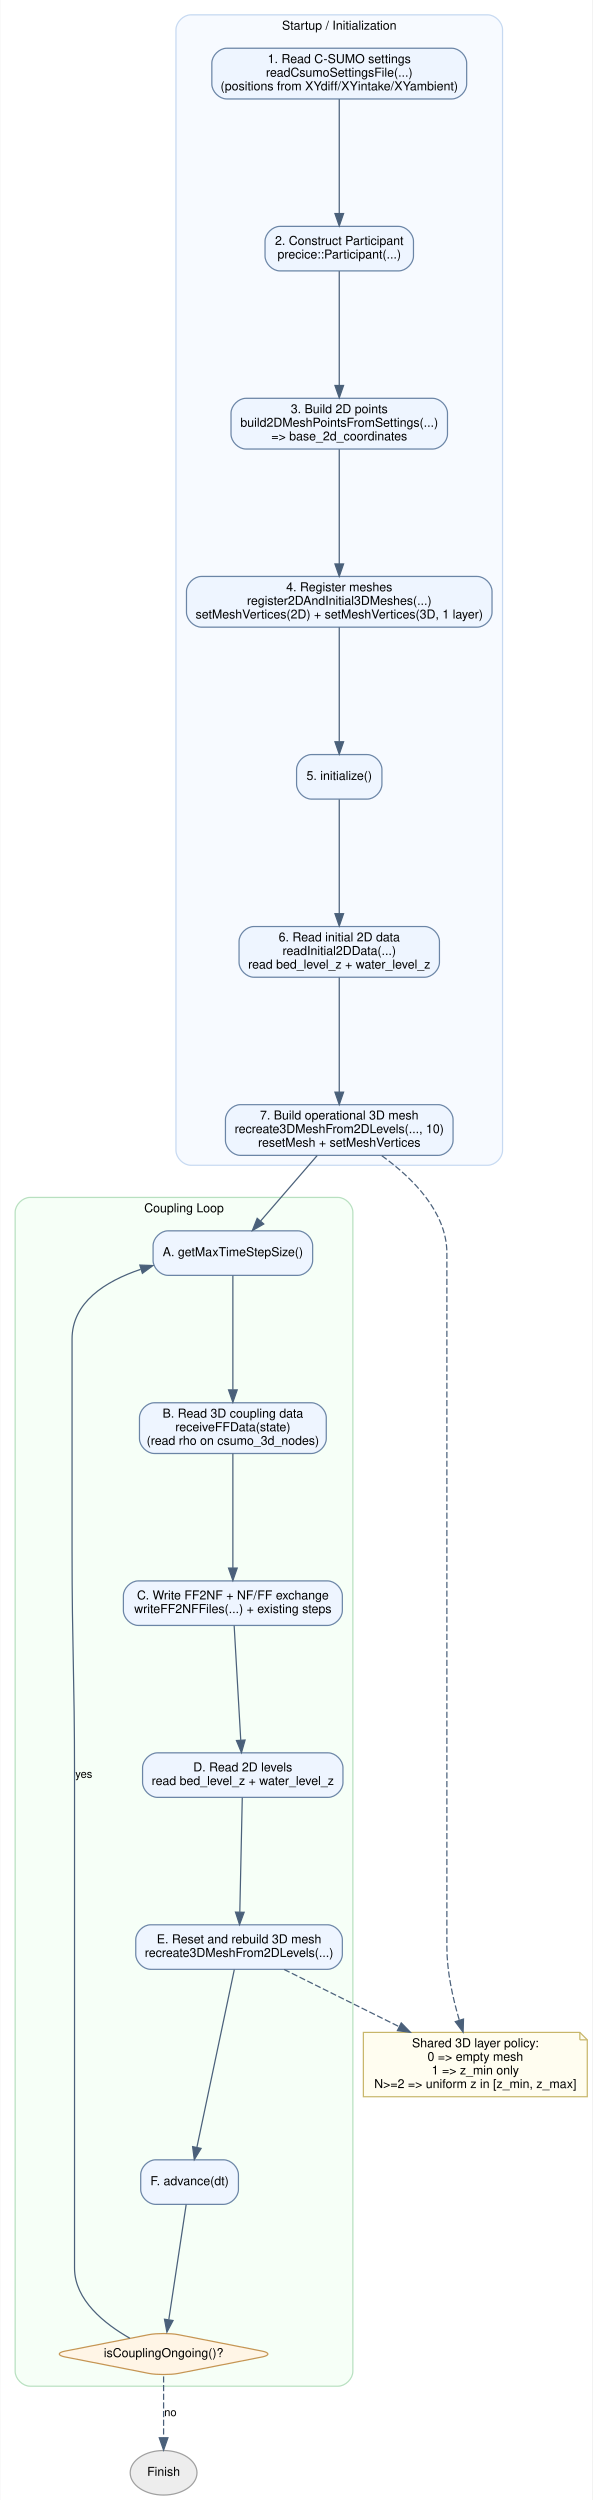
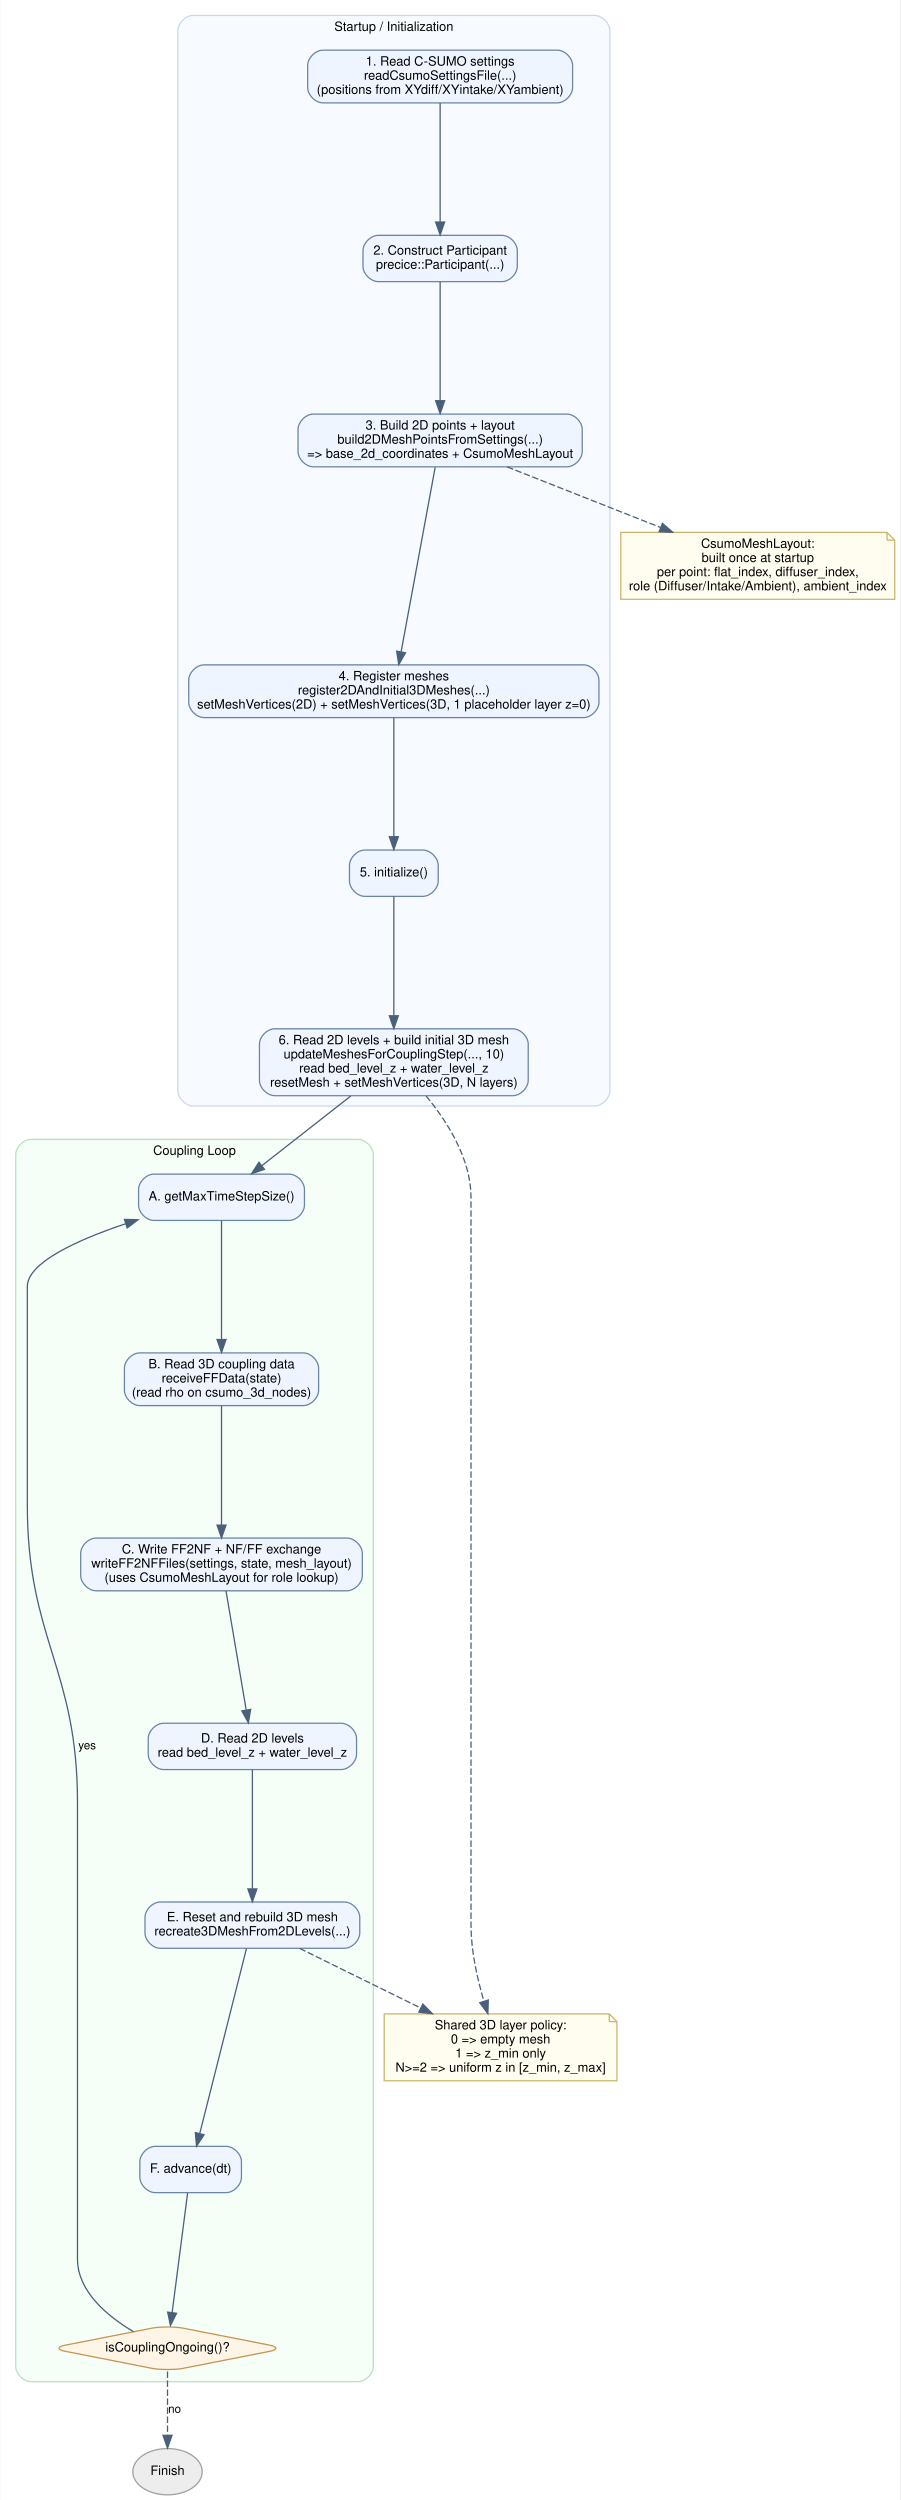
- <svg xmlns="http://www.w3.org/2000/svg" width="479pt" height="2021pt" viewBox="0.00 0.00 478.50 2021.00">
-   <g id="graph0" class="graph" transform="scale(1 1) rotate(0) translate(4 2017)">
-     <polygon fill="#ffffff" stroke="transparent" points="-4,4 -4,-2017 474.5,-2017 474.5,4 -4,4" />
+ <svg xmlns="http://www.w3.org/2000/svg" width="700pt" height="1944pt" viewBox="0.00 0.00 699.50 1944.00">
+   <g id="graph0" class="graph" transform="scale(1 1) rotate(0) translate(4 1940)">
+     <polygon fill="#ffffff" stroke="transparent" points="-4,4 -4,-1940 695.5,-1940 695.5,4 -4,4" />
    <g id="clust1" class="cluster">
-       <path fill="#f7faff" stroke="#c6d9f1" d="M150,-1075C150,-1075 390,-1075 390,-1075 396,-1075 402,-1081 402,-1087 402,-1087 402,-1993 402,-1993 402,-1999 396,-2005 390,-2005 390,-2005 150,-2005 150,-2005 144,-2005 138,-1999 138,-1993 138,-1993 138,-1087 138,-1087 138,-1081 144,-1075 150,-1075" />
-       <text text-anchor="middle" x="270" y="-1993" font-family="Helvetica,sans-Serif" font-size="10.00" fill="#000000">Startup / Initialization</text>
+       <path fill="#f7faff" stroke="#c6d9f1" d="M146,-1080C146,-1080 458,-1080 458,-1080 464,-1080 470,-1086 470,-1092 470,-1092 470,-1916 470,-1916 470,-1922 464,-1928 458,-1928 458,-1928 146,-1928 146,-1928 140,-1928 134,-1922 134,-1916 134,-1916 134,-1092 134,-1092 134,-1086 140,-1080 146,-1080" />
+       <text text-anchor="middle" x="302" y="-1916" font-family="Helvetica,sans-Serif" font-size="10.00" fill="#000000">Startup / Initialization</text>
    </g>
    <g id="clust2" class="cluster">
-       <path fill="#f6fff7" stroke="#b8e0c0" d="M20,-88C20,-88 269,-88 269,-88 275,-88 281,-94 281,-100 281,-100 281,-1037 281,-1037 281,-1043 275,-1049 269,-1049 269,-1049 20,-1049 20,-1049 14,-1049 8,-1043 8,-1037 8,-1037 8,-100 8,-100 8,-94 14,-88 20,-88" />
-       <text text-anchor="middle" x="144.5" y="-1037" font-family="Helvetica,sans-Serif" font-size="10.00" fill="#000000">Coupling Loop</text>
+       <path fill="#f6fff7" stroke="#b8e0c0" d="M20,-88C20,-88 274,-88 274,-88 280,-88 286,-94 286,-100 286,-100 286,-1042 286,-1042 286,-1048 280,-1054 274,-1054 274,-1054 20,-1054 20,-1054 14,-1054 8,-1048 8,-1042 8,-1042 8,-100 8,-100 8,-94 14,-88 20,-88" />
+       <text text-anchor="middle" x="147" y="-1042" font-family="Helvetica,sans-Serif" font-size="10.00" fill="#000000">Coupling Loop</text>
    </g>
    <g id="node1" class="node">
-       <path fill="#eef5ff" stroke="#6b85a6" d="M361,-1978C361,-1978 179,-1978 179,-1978 173,-1978 167,-1972 167,-1966 167,-1966 167,-1949 167,-1949 167,-1943 173,-1937 179,-1937 179,-1937 361,-1937 361,-1937 367,-1937 373,-1943 373,-1949 373,-1949 373,-1966 373,-1966 373,-1972 367,-1978 361,-1978" />
-       <text text-anchor="middle" x="270" y="-1966" font-family="Helvetica,sans-Serif" font-size="10.00" fill="#000000">1. Read C-SUMO settings</text>
-       <text text-anchor="middle" x="270" y="-1955" font-family="Helvetica,sans-Serif" font-size="10.00" fill="#000000">readCsumoSettingsFile(...)</text>
-       <text text-anchor="middle" x="270" y="-1944" font-family="Helvetica,sans-Serif" font-size="10.00" fill="#000000">(positions from XYdiff/XYintake/XYambient)</text>
+       <path fill="#eef5ff" stroke="#6b85a6" d="M429,-1901C429,-1901 247,-1901 247,-1901 241,-1901 235,-1895 235,-1889 235,-1889 235,-1872 235,-1872 235,-1866 241,-1860 247,-1860 247,-1860 429,-1860 429,-1860 435,-1860 441,-1866 441,-1872 441,-1872 441,-1889 441,-1889 441,-1895 435,-1901 429,-1901" />
+       <text text-anchor="middle" x="338" y="-1889" font-family="Helvetica,sans-Serif" font-size="10.00" fill="#000000">1. Read C-SUMO settings</text>
+       <text text-anchor="middle" x="338" y="-1878" font-family="Helvetica,sans-Serif" font-size="10.00" fill="#000000">readCsumoSettingsFile(...)</text>
+       <text text-anchor="middle" x="338" y="-1867" font-family="Helvetica,sans-Serif" font-size="10.00" fill="#000000">(positions from XYdiff/XYintake/XYambient)</text>
    </g>
    <g id="node2" class="node">
-       <path fill="#eef5ff" stroke="#6b85a6" d="M318,-1834C318,-1834 222,-1834 222,-1834 216,-1834 210,-1828 210,-1822 210,-1822 210,-1810 210,-1810 210,-1804 216,-1798 222,-1798 222,-1798 318,-1798 318,-1798 324,-1798 330,-1804 330,-1810 330,-1810 330,-1822 330,-1822 330,-1828 324,-1834 318,-1834" />
-       <text text-anchor="middle" x="270" y="-1819" font-family="Helvetica,sans-Serif" font-size="10.00" fill="#000000">2. Construct Participant</text>
-       <text text-anchor="middle" x="270" y="-1808" font-family="Helvetica,sans-Serif" font-size="10.00" fill="#000000">precice::Participant(...) </text>
+       <path fill="#eef5ff" stroke="#6b85a6" d="M386,-1757C386,-1757 290,-1757 290,-1757 284,-1757 278,-1751 278,-1745 278,-1745 278,-1733 278,-1733 278,-1727 284,-1721 290,-1721 290,-1721 386,-1721 386,-1721 392,-1721 398,-1727 398,-1733 398,-1733 398,-1745 398,-1745 398,-1751 392,-1757 386,-1757" />
+       <text text-anchor="middle" x="338" y="-1742" font-family="Helvetica,sans-Serif" font-size="10.00" fill="#000000">2. Construct Participant</text>
+       <text text-anchor="middle" x="338" y="-1731" font-family="Helvetica,sans-Serif" font-size="10.00" fill="#000000">precice::Participant(...) </text>
    </g>
    <g id="edge1" class="edge">
-       <path fill="none" stroke="#4a607a" d="M270,-1936.925C270,-1912.564 270,-1871.854 270,-1844.477" />
-       <polygon fill="#4a607a" stroke="#4a607a" points="273.5,-1844.349 270,-1834.349 266.5,-1844.349 273.5,-1844.349" />
+       <path fill="none" stroke="#4a607a" d="M338,-1859.925C338,-1835.564 338,-1794.854 338,-1767.477" />
+       <polygon fill="#4a607a" stroke="#4a607a" points="341.5,-1767.349 338,-1757.349 334.5,-1767.349 341.5,-1767.349" />
    </g>
    <g id="node3" class="node">
-       <path fill="#eef5ff" stroke="#6b85a6" d="M345.5,-1695C345.5,-1695 194.5,-1695 194.5,-1695 188.5,-1695 182.5,-1689 182.5,-1683 182.5,-1683 182.5,-1666 182.5,-1666 182.5,-1660 188.5,-1654 194.5,-1654 194.5,-1654 345.5,-1654 345.5,-1654 351.5,-1654 357.5,-1660 357.5,-1666 357.5,-1666 357.5,-1683 357.5,-1683 357.5,-1689 351.5,-1695 345.5,-1695" />
-       <text text-anchor="middle" x="270" y="-1683" font-family="Helvetica,sans-Serif" font-size="10.00" fill="#000000">3. Build 2D points</text>
-       <text text-anchor="middle" x="270" y="-1672" font-family="Helvetica,sans-Serif" font-size="10.00" fill="#000000">build2DMeshPointsFromSettings(...)</text>
-       <text text-anchor="middle" x="270" y="-1661" font-family="Helvetica,sans-Serif" font-size="10.00" fill="#000000">=&gt; base_2d_coordinates</text>
+       <path fill="#eef5ff" stroke="#6b85a6" d="M436.5,-1618C436.5,-1618 239.5,-1618 239.5,-1618 233.5,-1618 227.5,-1612 227.5,-1606 227.5,-1606 227.5,-1589 227.5,-1589 227.5,-1583 233.5,-1577 239.5,-1577 239.5,-1577 436.5,-1577 436.5,-1577 442.5,-1577 448.5,-1583 448.5,-1589 448.5,-1589 448.5,-1606 448.5,-1606 448.5,-1612 442.5,-1618 436.5,-1618" />
+       <text text-anchor="middle" x="338" y="-1606" font-family="Helvetica,sans-Serif" font-size="10.00" fill="#000000">3. Build 2D points + layout</text>
+       <text text-anchor="middle" x="338" y="-1595" font-family="Helvetica,sans-Serif" font-size="10.00" fill="#000000">build2DMeshPointsFromSettings(...)</text>
+       <text text-anchor="middle" x="338" y="-1584" font-family="Helvetica,sans-Serif" font-size="10.00" fill="#000000">=&gt; base_2d_coordinates + CsumoMeshLayout</text>
    </g>
    <g id="edge2" class="edge">
-       <path fill="none" stroke="#4a607a" d="M270,-1797.791C270,-1774.493 270,-1733.782 270,-1705.546" />
-       <polygon fill="#4a607a" stroke="#4a607a" points="273.5,-1705.398 270,-1695.398 266.5,-1705.398 273.5,-1705.398" />
+       <path fill="none" stroke="#4a607a" d="M338,-1720.791C338,-1697.493 338,-1656.782 338,-1628.546" />
+       <polygon fill="#4a607a" stroke="#4a607a" points="341.5,-1628.398 338,-1618.398 334.5,-1628.398 341.5,-1628.398" />
    </g>
    <g id="node4" class="node">
-       <path fill="#eef5ff" stroke="#6b85a6" d="M381.5,-1551C381.5,-1551 158.5,-1551 158.5,-1551 152.5,-1551 146.5,-1545 146.5,-1539 146.5,-1539 146.5,-1522 146.5,-1522 146.5,-1516 152.5,-1510 158.5,-1510 158.5,-1510 381.5,-1510 381.5,-1510 387.5,-1510 393.5,-1516 393.5,-1522 393.5,-1522 393.5,-1539 393.5,-1539 393.5,-1545 387.5,-1551 381.5,-1551" />
-       <text text-anchor="middle" x="270" y="-1539" font-family="Helvetica,sans-Serif" font-size="10.00" fill="#000000">4. Register meshes</text>
-       <text text-anchor="middle" x="270" y="-1528" font-family="Helvetica,sans-Serif" font-size="10.00" fill="#000000">register2DAndInitial3DMeshes(...)</text>
-       <text text-anchor="middle" x="270" y="-1517" font-family="Helvetica,sans-Serif" font-size="10.00" fill="#000000">setMeshVertices(2D) + setMeshVertices(3D, 1 layer)</text>
+       <path fill="#eef5ff" stroke="#6b85a6" d="M449.5,-1423C449.5,-1423 154.5,-1423 154.5,-1423 148.5,-1423 142.5,-1417 142.5,-1411 142.5,-1411 142.5,-1394 142.5,-1394 142.5,-1388 148.5,-1382 154.5,-1382 154.5,-1382 449.5,-1382 449.5,-1382 455.5,-1382 461.5,-1388 461.5,-1394 461.5,-1394 461.5,-1411 461.5,-1411 461.5,-1417 455.5,-1423 449.5,-1423" />
+       <text text-anchor="middle" x="302" y="-1411" font-family="Helvetica,sans-Serif" font-size="10.00" fill="#000000">4. Register meshes</text>
+       <text text-anchor="middle" x="302" y="-1400" font-family="Helvetica,sans-Serif" font-size="10.00" fill="#000000">register2DAndInitial3DMeshes(...)</text>
+       <text text-anchor="middle" x="302" y="-1389" font-family="Helvetica,sans-Serif" font-size="10.00" fill="#000000">setMeshVertices(2D) + setMeshVertices(3D, 1 placeholder layer z=0)</text>
    </g>
    <g id="edge3" class="edge">
-       <path fill="none" stroke="#4a607a" d="M270,-1653.868C270,-1629.595 270,-1589.069 270,-1561.126" />
-       <polygon fill="#4a607a" stroke="#4a607a" points="273.5,-1561.093 270,-1551.093 266.5,-1561.093 273.5,-1561.093" />
+       <path fill="none" stroke="#4a607a" d="M334.147,-1576.632C327.787,-1542.178 315.059,-1473.238 307.67,-1433.211" />
+       <polygon fill="#4a607a" stroke="#4a607a" points="311.082,-1432.417 305.825,-1423.218 304.199,-1433.688 311.082,-1432.417" />
+     </g>
+     <g id="node16" class="node">
+       <polygon fill="#fffdf0" stroke="#c8b66a" points="685.5,-1526 478.5,-1526 478.5,-1474 691.5,-1474 691.5,-1520 685.5,-1526" />
+       <polyline fill="none" stroke="#c8b66a" points="685.5,-1526 685.5,-1520 " />
+       <polyline fill="none" stroke="#c8b66a" points="691.5,-1520 685.5,-1520 " />
+       <text text-anchor="middle" x="585" y="-1514" font-family="Helvetica,sans-Serif" font-size="10.00" fill="#000000">CsumoMeshLayout:</text>
+       <text text-anchor="middle" x="585" y="-1503" font-family="Helvetica,sans-Serif" font-size="10.00" fill="#000000">built once at startup</text>
+       <text text-anchor="middle" x="585" y="-1492" font-family="Helvetica,sans-Serif" font-size="10.00" fill="#000000">per point: flat_index, diffuser_index,</text>
+       <text text-anchor="middle" x="585" y="-1481" font-family="Helvetica,sans-Serif" font-size="10.00" fill="#000000">role (Diffuser/Intake/Ambient), ambient_index</text>
+     </g>
+     <g id="edge17" class="edge">
+       <path fill="none" stroke="#4a607a" stroke-dasharray="5,2" d="M390.08,-1576.942C424.658,-1563.293 470.615,-1545.152 509.22,-1529.913" />
+       <polygon fill="#4a607a" stroke="#4a607a" points="510.849,-1533.033 518.865,-1526.106 508.278,-1526.522 510.849,-1533.033" />
    </g>
    <g id="node5" class="node">
-       <path fill="#eef5ff" stroke="#6b85a6" d="M292.5,-1407C292.5,-1407 247.5,-1407 247.5,-1407 241.5,-1407 235.5,-1401 235.5,-1395 235.5,-1395 235.5,-1383 235.5,-1383 235.5,-1377 241.5,-1371 247.5,-1371 247.5,-1371 292.5,-1371 292.5,-1371 298.5,-1371 304.5,-1377 304.5,-1383 304.5,-1383 304.5,-1395 304.5,-1395 304.5,-1401 298.5,-1407 292.5,-1407" />
-       <text text-anchor="middle" x="270" y="-1386.5" font-family="Helvetica,sans-Serif" font-size="10.00" fill="#000000">5. initialize()</text>
+       <path fill="#eef5ff" stroke="#6b85a6" d="M324.5,-1279C324.5,-1279 279.5,-1279 279.5,-1279 273.5,-1279 267.5,-1273 267.5,-1267 267.5,-1267 267.5,-1255 267.5,-1255 267.5,-1249 273.5,-1243 279.5,-1243 279.5,-1243 324.5,-1243 324.5,-1243 330.5,-1243 336.5,-1249 336.5,-1255 336.5,-1255 336.5,-1267 336.5,-1267 336.5,-1273 330.5,-1279 324.5,-1279" />
+       <text text-anchor="middle" x="302" y="-1258.5" font-family="Helvetica,sans-Serif" font-size="10.00" fill="#000000">5. initialize()</text>
    </g>
    <g id="edge4" class="edge">
-       <path fill="none" stroke="#4a607a" d="M270,-1509.925C270,-1485.564 270,-1444.854 270,-1417.477" />
-       <polygon fill="#4a607a" stroke="#4a607a" points="273.5,-1417.349 270,-1407.349 266.5,-1417.349 273.5,-1417.349" />
+       <path fill="none" stroke="#4a607a" d="M302,-1381.925C302,-1357.564 302,-1316.854 302,-1289.477" />
+       <polygon fill="#4a607a" stroke="#4a607a" points="305.5,-1289.349 302,-1279.349 298.5,-1289.349 305.5,-1289.349" />
    </g>
    <g id="node6" class="node">
-       <path fill="#eef5ff" stroke="#6b85a6" d="M339,-1268C339,-1268 201,-1268 201,-1268 195,-1268 189,-1262 189,-1256 189,-1256 189,-1239 189,-1239 189,-1233 195,-1227 201,-1227 201,-1227 339,-1227 339,-1227 345,-1227 351,-1233 351,-1239 351,-1239 351,-1256 351,-1256 351,-1262 345,-1268 339,-1268" />
-       <text text-anchor="middle" x="270" y="-1256" font-family="Helvetica,sans-Serif" font-size="10.00" fill="#000000">6. Read initial 2D data</text>
-       <text text-anchor="middle" x="270" y="-1245" font-family="Helvetica,sans-Serif" font-size="10.00" fill="#000000">readInitial2DData(...)</text>
-       <text text-anchor="middle" x="270" y="-1234" font-family="Helvetica,sans-Serif" font-size="10.00" fill="#000000">read bed_level_z + water_level_z</text>
+       <path fill="#eef5ff" stroke="#6b85a6" d="M394.5,-1140C394.5,-1140 209.5,-1140 209.5,-1140 203.5,-1140 197.5,-1134 197.5,-1128 197.5,-1128 197.5,-1100 197.5,-1100 197.5,-1094 203.5,-1088 209.5,-1088 209.5,-1088 394.5,-1088 394.5,-1088 400.5,-1088 406.5,-1094 406.5,-1100 406.5,-1100 406.5,-1128 406.5,-1128 406.5,-1134 400.5,-1140 394.5,-1140" />
+       <text text-anchor="middle" x="302" y="-1128" font-family="Helvetica,sans-Serif" font-size="10.00" fill="#000000">6. Read 2D levels + build initial 3D mesh</text>
+       <text text-anchor="middle" x="302" y="-1117" font-family="Helvetica,sans-Serif" font-size="10.00" fill="#000000">updateMeshesForCouplingStep(..., 10)</text>
+       <text text-anchor="middle" x="302" y="-1106" font-family="Helvetica,sans-Serif" font-size="10.00" fill="#000000">read bed_level_z + water_level_z</text>
+       <text text-anchor="middle" x="302" y="-1095" font-family="Helvetica,sans-Serif" font-size="10.00" fill="#000000">resetMesh + setMeshVertices(3D, N layers)</text>
    </g>
    <g id="edge5" class="edge">
-       <path fill="none" stroke="#4a607a" d="M270,-1370.791C270,-1347.493 270,-1306.782 270,-1278.546" />
-       <polygon fill="#4a607a" stroke="#4a607a" points="273.5,-1278.398 270,-1268.398 266.5,-1278.398 273.5,-1278.398" />
+       <path fill="none" stroke="#4a607a" d="M302,-1242.975C302,-1220.033 302,-1179.85 302,-1150.417" />
+       <polygon fill="#4a607a" stroke="#4a607a" points="305.5,-1150.111 302,-1140.111 298.5,-1150.111 305.5,-1150.111" />
    </g>
    <g id="node7" class="node">
-       <path fill="#eef5ff" stroke="#6b85a6" d="M350,-1124C350,-1124 190,-1124 190,-1124 184,-1124 178,-1118 178,-1112 178,-1112 178,-1095 178,-1095 178,-1089 184,-1083 190,-1083 190,-1083 350,-1083 350,-1083 356,-1083 362,-1089 362,-1095 362,-1095 362,-1112 362,-1112 362,-1118 356,-1124 350,-1124" />
-       <text text-anchor="middle" x="270" y="-1112" font-family="Helvetica,sans-Serif" font-size="10.00" fill="#000000">7. Build operational 3D mesh</text>
-       <text text-anchor="middle" x="270" y="-1101" font-family="Helvetica,sans-Serif" font-size="10.00" fill="#000000">recreate3DMeshFrom2DLevels(..., 10)</text>
-       <text text-anchor="middle" x="270" y="-1090" font-family="Helvetica,sans-Serif" font-size="10.00" fill="#000000">resetMesh + setMeshVertices</text>
+       <path fill="#eef5ff" stroke="#6b85a6" d="M220.5,-1027C220.5,-1027 115.5,-1027 115.5,-1027 109.5,-1027 103.5,-1021 103.5,-1015 103.5,-1015 103.5,-1003 103.5,-1003 103.5,-997 109.5,-991 115.5,-991 115.5,-991 220.5,-991 220.5,-991 226.5,-991 232.5,-997 232.5,-1003 232.5,-1003 232.5,-1015 232.5,-1015 232.5,-1021 226.5,-1027 220.5,-1027" />
+       <text text-anchor="middle" x="168" y="-1006.5" font-family="Helvetica,sans-Serif" font-size="10.00" fill="#000000">A. getMaxTimeStepSize()</text>
+     </g>
+     <g id="edge13" class="edge">
+       <path fill="none" stroke="#4a607a" d="M268.532,-1087.775C247.317,-1071.151 220.059,-1049.792 199.279,-1033.51" />
+       <polygon fill="#4a607a" stroke="#4a607a" points="201.406,-1030.73 191.376,-1027.317 197.088,-1036.24 201.406,-1030.73" />
+     </g>
+     <g id="node15" class="node">
+       <polygon fill="#fffdf0" stroke="#c8b66a" points="469.5,-374 294.5,-374 294.5,-322 475.5,-322 475.5,-368 469.5,-374" />
+       <polyline fill="none" stroke="#c8b66a" points="469.5,-374 469.5,-368 " />
+       <polyline fill="none" stroke="#c8b66a" points="475.5,-368 469.5,-368 " />
+       <text text-anchor="middle" x="385" y="-362" font-family="Helvetica,sans-Serif" font-size="10.00" fill="#000000">Shared 3D layer policy:</text>
+       <text text-anchor="middle" x="385" y="-351" font-family="Helvetica,sans-Serif" font-size="10.00" fill="#000000">0 =&gt; empty mesh</text>
+       <text text-anchor="middle" x="385" y="-340" font-family="Helvetica,sans-Serif" font-size="10.00" fill="#000000">1 =&gt; z_min only</text>
+       <text text-anchor="middle" x="385" y="-329" font-family="Helvetica,sans-Serif" font-size="10.00" fill="#000000">N&gt;=2 =&gt; uniform z in [z_min, z_max]</text>
+     </g>
+     <g id="edge15" class="edge">
+       <path fill="none" stroke="#4a607a" stroke-dasharray="5,2" d="M327.098,-1087.815C343.539,-1067.859 362,-1038.814 362,-1009 362,-1009 362,-1009 362,-443 362,-423.14 366.807,-401.584 372.025,-384.034" />
+       <polygon fill="#4a607a" stroke="#4a607a" points="375.455,-384.795 375.112,-374.206 368.776,-382.698 375.455,-384.795" />
+     </g>
+     <g id="node8" class="node">
+       <path fill="#eef5ff" stroke="#6b85a6" d="M231.5,-888C231.5,-888 104.5,-888 104.5,-888 98.5,-888 92.5,-882 92.5,-876 92.5,-876 92.5,-859 92.5,-859 92.5,-853 98.5,-847 104.5,-847 104.5,-847 231.5,-847 231.5,-847 237.5,-847 243.5,-853 243.5,-859 243.5,-859 243.5,-876 243.5,-876 243.5,-882 237.5,-888 231.5,-888" />
+       <text text-anchor="middle" x="168" y="-876" font-family="Helvetica,sans-Serif" font-size="10.00" fill="#000000">B. Read 3D coupling data</text>
+       <text text-anchor="middle" x="168" y="-865" font-family="Helvetica,sans-Serif" font-size="10.00" fill="#000000">receiveFFData(state)</text>
+       <text text-anchor="middle" x="168" y="-854" font-family="Helvetica,sans-Serif" font-size="10.00" fill="#000000">(read rho on csumo_3d_nodes)</text>
    </g>
    <g id="edge6" class="edge">
-       <path fill="none" stroke="#4a607a" d="M270,-1226.868C270,-1202.595 270,-1162.069 270,-1134.126" />
-       <polygon fill="#4a607a" stroke="#4a607a" points="273.5,-1134.093 270,-1124.093 266.5,-1134.093 273.5,-1134.093" />
-     </g>
-     <g id="node8" class="node">
-       <path fill="#eef5ff" stroke="#6b85a6" d="M236.5,-1022C236.5,-1022 131.5,-1022 131.5,-1022 125.5,-1022 119.5,-1016 119.5,-1010 119.5,-1010 119.5,-998 119.5,-998 119.5,-992 125.5,-986 131.5,-986 131.5,-986 236.5,-986 236.5,-986 242.5,-986 248.5,-992 248.5,-998 248.5,-998 248.5,-1010 248.5,-1010 248.5,-1016 242.5,-1022 236.5,-1022" />
-       <text text-anchor="middle" x="184" y="-1001.5" font-family="Helvetica,sans-Serif" font-size="10.00" fill="#000000">A. getMaxTimeStepSize()</text>
-     </g>
-     <g id="edge14" class="edge">
-       <path fill="none" stroke="#4a607a" d="M252.181,-1082.883C238.905,-1067.523 220.684,-1046.443 206.418,-1029.938" />
-       <polygon fill="#4a607a" stroke="#4a607a" points="208.959,-1027.525 199.772,-1022.248 203.663,-1032.102 208.959,-1027.525" />
-     </g>
-     <g id="node16" class="node">
-       <polygon fill="#fffdf0" stroke="#c8b66a" points="464.5,-374 289.5,-374 289.5,-322 470.5,-322 470.5,-368 464.5,-374" />
-       <polyline fill="none" stroke="#c8b66a" points="464.5,-374 464.5,-368 " />
-       <polyline fill="none" stroke="#c8b66a" points="470.5,-368 464.5,-368 " />
-       <text text-anchor="middle" x="380" y="-362" font-family="Helvetica,sans-Serif" font-size="10.00" fill="#000000">Shared 3D layer policy:</text>
-       <text text-anchor="middle" x="380" y="-351" font-family="Helvetica,sans-Serif" font-size="10.00" fill="#000000">0 =&gt; empty mesh</text>
-       <text text-anchor="middle" x="380" y="-340" font-family="Helvetica,sans-Serif" font-size="10.00" fill="#000000">1 =&gt; z_min only</text>
-       <text text-anchor="middle" x="380" y="-329" font-family="Helvetica,sans-Serif" font-size="10.00" fill="#000000">N&gt;=2 =&gt; uniform z in [z_min, z_max]</text>
-     </g>
-     <g id="edge16" class="edge">
-       <path fill="none" stroke="#4a607a" stroke-dasharray="5,2" d="M304.385,-1082.731C328.703,-1065.154 357,-1037.502 357,-1004 357,-1004 357,-1004 357,-443 357,-423.14 361.807,-401.584 367.025,-384.034" />
-       <polygon fill="#4a607a" stroke="#4a607a" points="370.455,-384.795 370.112,-374.206 363.776,-382.698 370.455,-384.795" />
+       <path fill="none" stroke="#4a607a" d="M168,-990.791C168,-967.493 168,-926.782 168,-898.546" />
+       <polygon fill="#4a607a" stroke="#4a607a" points="171.5,-898.398 168,-888.398 164.5,-898.398 171.5,-898.398" />
    </g>
    <g id="node9" class="node">
-       <path fill="#eef5ff" stroke="#6b85a6" d="M247.5,-883C247.5,-883 120.5,-883 120.5,-883 114.5,-883 108.5,-877 108.5,-871 108.5,-871 108.5,-854 108.5,-854 108.5,-848 114.5,-842 120.5,-842 120.5,-842 247.5,-842 247.5,-842 253.5,-842 259.5,-848 259.5,-854 259.5,-854 259.5,-871 259.5,-871 259.5,-877 253.5,-883 247.5,-883" />
-       <text text-anchor="middle" x="184" y="-871" font-family="Helvetica,sans-Serif" font-size="10.00" fill="#000000">B. Read 3D coupling data</text>
-       <text text-anchor="middle" x="184" y="-860" font-family="Helvetica,sans-Serif" font-size="10.00" fill="#000000">receiveFFData(state)</text>
-       <text text-anchor="middle" x="184" y="-849" font-family="Helvetica,sans-Serif" font-size="10.00" fill="#000000">(read rho on csumo_3d_nodes)</text>
+       <path fill="#eef5ff" stroke="#6b85a6" d="M265.5,-744C265.5,-744 70.5,-744 70.5,-744 64.5,-744 58.5,-738 58.5,-732 58.5,-732 58.5,-715 58.5,-715 58.5,-709 64.5,-703 70.5,-703 70.5,-703 265.5,-703 265.5,-703 271.5,-703 277.5,-709 277.5,-715 277.5,-715 277.5,-732 277.5,-732 277.5,-738 271.5,-744 265.5,-744" />
+       <text text-anchor="middle" x="168" y="-732" font-family="Helvetica,sans-Serif" font-size="10.00" fill="#000000">C. Write FF2NF + NF/FF exchange</text>
+       <text text-anchor="middle" x="168" y="-721" font-family="Helvetica,sans-Serif" font-size="10.00" fill="#000000">writeFF2NFFiles(settings, state, mesh_layout)</text>
+       <text text-anchor="middle" x="168" y="-710" font-family="Helvetica,sans-Serif" font-size="10.00" fill="#000000">(uses CsumoMeshLayout for role lookup)</text>
    </g>
    <g id="edge7" class="edge">
-       <path fill="none" stroke="#4a607a" d="M184,-985.791C184,-962.493 184,-921.782 184,-893.546" />
-       <polygon fill="#4a607a" stroke="#4a607a" points="187.5,-893.398 184,-883.398 180.5,-893.398 187.5,-893.398" />
+       <path fill="none" stroke="#4a607a" d="M168,-846.868C168,-822.595 168,-782.068 168,-754.126" />
+       <polygon fill="#4a607a" stroke="#4a607a" points="171.5,-754.093 168,-744.093 164.5,-754.093 171.5,-754.093" />
    </g>
    <g id="node10" class="node">
-       <path fill="#eef5ff" stroke="#6b85a6" d="M260.5,-739C260.5,-739 107.5,-739 107.5,-739 101.5,-739 95.5,-733 95.5,-727 95.5,-727 95.5,-715 95.5,-715 95.5,-709 101.5,-703 107.5,-703 107.5,-703 260.5,-703 260.5,-703 266.5,-703 272.5,-709 272.5,-715 272.5,-715 272.5,-727 272.5,-727 272.5,-733 266.5,-739 260.5,-739" />
-       <text text-anchor="middle" x="184" y="-724" font-family="Helvetica,sans-Serif" font-size="10.00" fill="#000000">C. Write FF2NF + NF/FF exchange</text>
-       <text text-anchor="middle" x="184" y="-713" font-family="Helvetica,sans-Serif" font-size="10.00" fill="#000000">writeFF2NFFiles(...) + existing steps</text>
-     </g>
-     <g id="edge8" class="edge">
-       <path fill="none" stroke="#4a607a" d="M184,-841.925C184,-817.564 184,-776.854 184,-749.477" />
-       <polygon fill="#4a607a" stroke="#4a607a" points="187.5,-749.349 184,-739.349 180.5,-749.349 187.5,-749.349" />
-     </g>
-     <g id="node11" class="node">
      <path fill="#eef5ff" stroke="#6b85a6" d="M261,-600C261,-600 123,-600 123,-600 117,-600 111,-594 111,-588 111,-588 111,-576 111,-576 111,-570 117,-564 123,-564 123,-564 261,-564 261,-564 267,-564 273,-570 273,-576 273,-576 273,-588 273,-588 273,-594 267,-600 261,-600" />
      <text text-anchor="middle" x="192" y="-585" font-family="Helvetica,sans-Serif" font-size="10.00" fill="#000000">D. Read 2D levels</text>
      <text text-anchor="middle" x="192" y="-574" font-family="Helvetica,sans-Serif" font-size="10.00" fill="#000000">read bed_level_z + water_level_z</text>
    </g>
+     <g id="edge8" class="edge">
+       <path fill="none" stroke="#4a607a" d="M171.49,-702.925C175.622,-678.564 182.527,-637.854 187.17,-610.477" />
+       <polygon fill="#4a607a" stroke="#4a607a" points="190.666,-610.794 188.888,-600.349 183.765,-609.623 190.666,-610.794" />
+     </g>
+     <g id="node11" class="node">
+       <path fill="#eef5ff" stroke="#6b85a6" d="M263.5,-461C263.5,-461 120.5,-461 120.5,-461 114.5,-461 108.5,-455 108.5,-449 108.5,-449 108.5,-437 108.5,-437 108.5,-431 114.5,-425 120.5,-425 120.5,-425 263.5,-425 263.5,-425 269.5,-425 275.5,-431 275.5,-437 275.5,-437 275.5,-449 275.5,-449 275.5,-455 269.5,-461 263.5,-461" />
+       <text text-anchor="middle" x="192" y="-446" font-family="Helvetica,sans-Serif" font-size="10.00" fill="#000000">E. Reset and rebuild 3D mesh</text>
+       <text text-anchor="middle" x="192" y="-435" font-family="Helvetica,sans-Serif" font-size="10.00" fill="#000000">recreate3DMeshFrom2DLevels(...)</text>
+     </g>
    <g id="edge9" class="edge">
-       <path fill="none" stroke="#4a607a" d="M185.046,-702.828C186.399,-679.311 188.773,-638.077 190.365,-610.406" />
-       <polygon fill="#4a607a" stroke="#4a607a" points="193.873,-610.361 190.954,-600.176 186.885,-609.959 193.873,-610.361" />
+       <path fill="none" stroke="#4a607a" d="M192,-563.828C192,-540.311 192,-499.077 192,-471.406" />
+       <polygon fill="#4a607a" stroke="#4a607a" points="195.5,-471.176 192,-461.176 188.5,-471.176 195.5,-471.176" />
    </g>
    <g id="node12" class="node">
-       <path fill="#eef5ff" stroke="#6b85a6" d="M260.5,-461C260.5,-461 117.5,-461 117.5,-461 111.5,-461 105.5,-455 105.5,-449 105.5,-449 105.5,-437 105.5,-437 105.5,-431 111.5,-425 117.5,-425 117.5,-425 260.5,-425 260.5,-425 266.5,-425 272.5,-431 272.5,-437 272.5,-437 272.5,-449 272.5,-449 272.5,-455 266.5,-461 260.5,-461" />
-       <text text-anchor="middle" x="189" y="-446" font-family="Helvetica,sans-Serif" font-size="10.00" fill="#000000">E. Reset and rebuild 3D mesh</text>
-       <text text-anchor="middle" x="189" y="-435" font-family="Helvetica,sans-Serif" font-size="10.00" fill="#000000">recreate3DMeshFrom2DLevels(...)</text>
+       <path fill="#eef5ff" stroke="#6b85a6" d="M171.5,-271C171.5,-271 116.5,-271 116.5,-271 110.5,-271 104.5,-265 104.5,-259 104.5,-259 104.5,-247 104.5,-247 104.5,-241 110.5,-235 116.5,-235 116.5,-235 171.5,-235 171.5,-235 177.5,-235 183.5,-241 183.5,-247 183.5,-247 183.5,-259 183.5,-259 183.5,-265 177.5,-271 171.5,-271" />
+       <text text-anchor="middle" x="144" y="-250.5" font-family="Helvetica,sans-Serif" font-size="10.00" fill="#000000">F. advance(dt)</text>
    </g>
    <g id="edge10" class="edge">
-       <path fill="none" stroke="#4a607a" d="M191.608,-563.828C191.1,-540.311 190.21,-499.077 189.613,-471.406" />
-       <polygon fill="#4a607a" stroke="#4a607a" points="193.107,-471.098 189.392,-461.176 186.109,-471.25 193.107,-471.098" />
+       <path fill="none" stroke="#4a607a" d="M187.398,-424.782C178.975,-391.444 161.034,-320.428 151.059,-280.943" />
+       <polygon fill="#4a607a" stroke="#4a607a" points="154.431,-280.001 148.589,-271.163 147.645,-281.716 154.431,-280.001" />
+     </g>
+     <g id="edge16" class="edge">
+       <path fill="none" stroke="#4a607a" stroke-dasharray="5,2" d="M228.756,-424.908C255.334,-411.825 291.881,-393.836 322.945,-378.545" />
+       <polygon fill="#4a607a" stroke="#4a607a" points="324.543,-381.659 331.97,-374.103 321.452,-375.379 324.543,-381.659" />
    </g>
    <g id="node13" class="node">
-       <path fill="#eef5ff" stroke="#6b85a6" d="M176.5,-271C176.5,-271 121.5,-271 121.5,-271 115.5,-271 109.5,-265 109.5,-259 109.5,-259 109.5,-247 109.5,-247 109.5,-241 115.5,-235 121.5,-235 121.5,-235 176.5,-235 176.5,-235 182.5,-235 188.5,-241 188.5,-247 188.5,-247 188.5,-259 188.5,-259 188.5,-265 182.5,-271 176.5,-271" />
-       <text text-anchor="middle" x="149" y="-250.5" font-family="Helvetica,sans-Serif" font-size="10.00" fill="#000000">F. advance(dt)</text>
+       <path fill="#fff5e6" stroke="#c59553" d="M114.225,-129.687C114.225,-129.687 46.126,-116.313 46.126,-116.313 40.239,-115.156 40.239,-112.844 46.126,-111.687 46.126,-111.687 114.225,-98.313 114.225,-98.313 120.112,-97.156 131.887,-97.156 137.775,-98.313 137.775,-98.313 205.874,-111.687 205.874,-111.687 211.762,-112.844 211.762,-115.156 205.874,-116.313 205.874,-116.313 137.775,-129.687 137.775,-129.687 131.887,-130.844 120.112,-130.844 114.225,-129.687" />
+       <text text-anchor="middle" x="126" y="-111.5" font-family="Helvetica,sans-Serif" font-size="10.00" fill="#000000">isCouplingOngoing()?</text>
    </g>
    <g id="edge11" class="edge">
-       <path fill="none" stroke="#4a607a" d="M185.165,-424.782C178.161,-391.515 163.259,-320.73 154.936,-281.196" />
-       <polygon fill="#4a607a" stroke="#4a607a" points="158.309,-280.227 152.824,-271.163 151.459,-281.669 158.309,-280.227" />
+       <path fill="none" stroke="#4a607a" d="M141.647,-234.828C138.585,-211.181 133.203,-169.621 129.619,-141.948" />
+       <polygon fill="#4a607a" stroke="#4a607a" points="133.052,-141.204 128.297,-131.737 126.11,-142.103 133.052,-141.204" />
    </g>
-     <g id="edge17" class="edge">
-       <path fill="none" stroke="#4a607a" stroke-dasharray="5,2" d="M225.375,-424.908C251.565,-411.881 287.535,-393.99 318.192,-378.742" />
-       <polygon fill="#4a607a" stroke="#4a607a" points="320.124,-381.69 327.519,-374.103 317.007,-375.423 320.124,-381.69" />
+     <g id="edge12" class="edge">
+       <path fill="none" stroke="#4a607a" d="M99.536,-126.902C79.713,-138.626 56,-157.983 56,-183.5 56,-538.5 56,-538.5 56,-538.5 56,-642.62 17,-665.38 17,-769.5 17,-939.5 17,-939.5 17,-939.5 17,-958.123 55.379,-975.633 93.44,-988.419" />
+       <polygon fill="#4a607a" stroke="#4a607a" points="92.494,-991.792 103.086,-991.566 94.665,-985.137 92.494,-991.792" />
+       <text text-anchor="middle" x="63.5" y="-579.8" font-family="Helvetica,sans-Serif" font-size="9.00" fill="#000000">yes</text>
    </g>
    <g id="node14" class="node">
-       <path fill="#fff5e6" stroke="#c59553" d="M116.225,-129.687C116.225,-129.687 48.126,-116.313 48.126,-116.313 42.239,-115.156 42.239,-112.844 48.126,-111.687 48.126,-111.687 116.225,-98.313 116.225,-98.313 122.112,-97.156 133.887,-97.156 139.775,-98.313 139.775,-98.313 207.874,-111.687 207.874,-111.687 213.762,-112.844 213.762,-115.156 207.874,-116.313 207.874,-116.313 139.775,-129.687 139.775,-129.687 133.887,-130.844 122.112,-130.844 116.225,-129.687" />
-       <text text-anchor="middle" x="128" y="-111.5" font-family="Helvetica,sans-Serif" font-size="10.00" fill="#000000">isCouplingOngoing()?</text>
+       <ellipse fill="#ededed" stroke="#a0a0a0" cx="126" cy="-18" rx="27" ry="18" />
+       <text text-anchor="middle" x="126" y="-15.5" font-family="Helvetica,sans-Serif" font-size="10.00" fill="#000000">Finish</text>
    </g>
-     <g id="edge12" class="edge">
-       <path fill="none" stroke="#4a607a" d="M146.255,-234.828C142.682,-211.181 136.403,-169.621 132.222,-141.948" />
-       <polygon fill="#4a607a" stroke="#4a607a" points="135.634,-141.102 130.68,-131.737 128.713,-142.148 135.634,-141.102" />
-     </g>
-     <g id="edge13" class="edge">
-       <path fill="none" stroke="#4a607a" d="M100.78,-126.708C80.391,-138.317 56,-157.613 56,-183.5 56,-582 56,-582 56,-582 56,-663.116 54,-683.384 54,-764.5 54,-934.5 54,-934.5 54,-934.5 54,-964.046 80.439,-981.078 109.471,-990.874" />
-       <polygon fill="#4a607a" stroke="#4a607a" points="108.794,-994.327 119.381,-993.926 110.854,-987.638 108.794,-994.327" />
-       <text text-anchor="middle" x="63.5" y="-579.8" font-family="Helvetica,sans-Serif" font-size="9.00" fill="#000000">yes</text>
-     </g>
-     <g id="node15" class="node">
-       <ellipse fill="#ededed" stroke="#a0a0a0" cx="128" cy="-18" rx="27" ry="18" />
-       <text text-anchor="middle" x="128" y="-15.5" font-family="Helvetica,sans-Serif" font-size="10.00" fill="#000000">Finish</text>
-     </g>
-     <g id="edge15" class="edge">
-       <path fill="none" stroke="#4a607a" stroke-dasharray="5,2" d="M128,-95.943C128,-82.086 128,-62.686 128,-46.708" />
-       <polygon fill="#4a607a" stroke="#4a607a" points="131.5,-46.302 128,-36.302 124.5,-46.302 131.5,-46.302" />
-       <text text-anchor="middle" x="133.5" y="-63.8" font-family="Helvetica,sans-Serif" font-size="9.00" fill="#000000">no</text>
+     <g id="edge14" class="edge">
+       <path fill="none" stroke="#4a607a" stroke-dasharray="5,2" d="M126,-95.943C126,-82.086 126,-62.686 126,-46.708" />
+       <polygon fill="#4a607a" stroke="#4a607a" points="129.5,-46.302 126,-36.302 122.5,-46.302 129.5,-46.302" />
+       <text text-anchor="middle" x="131.5" y="-63.8" font-family="Helvetica,sans-Serif" font-size="9.00" fill="#000000">no</text>
    </g>
  </g>
</svg>
